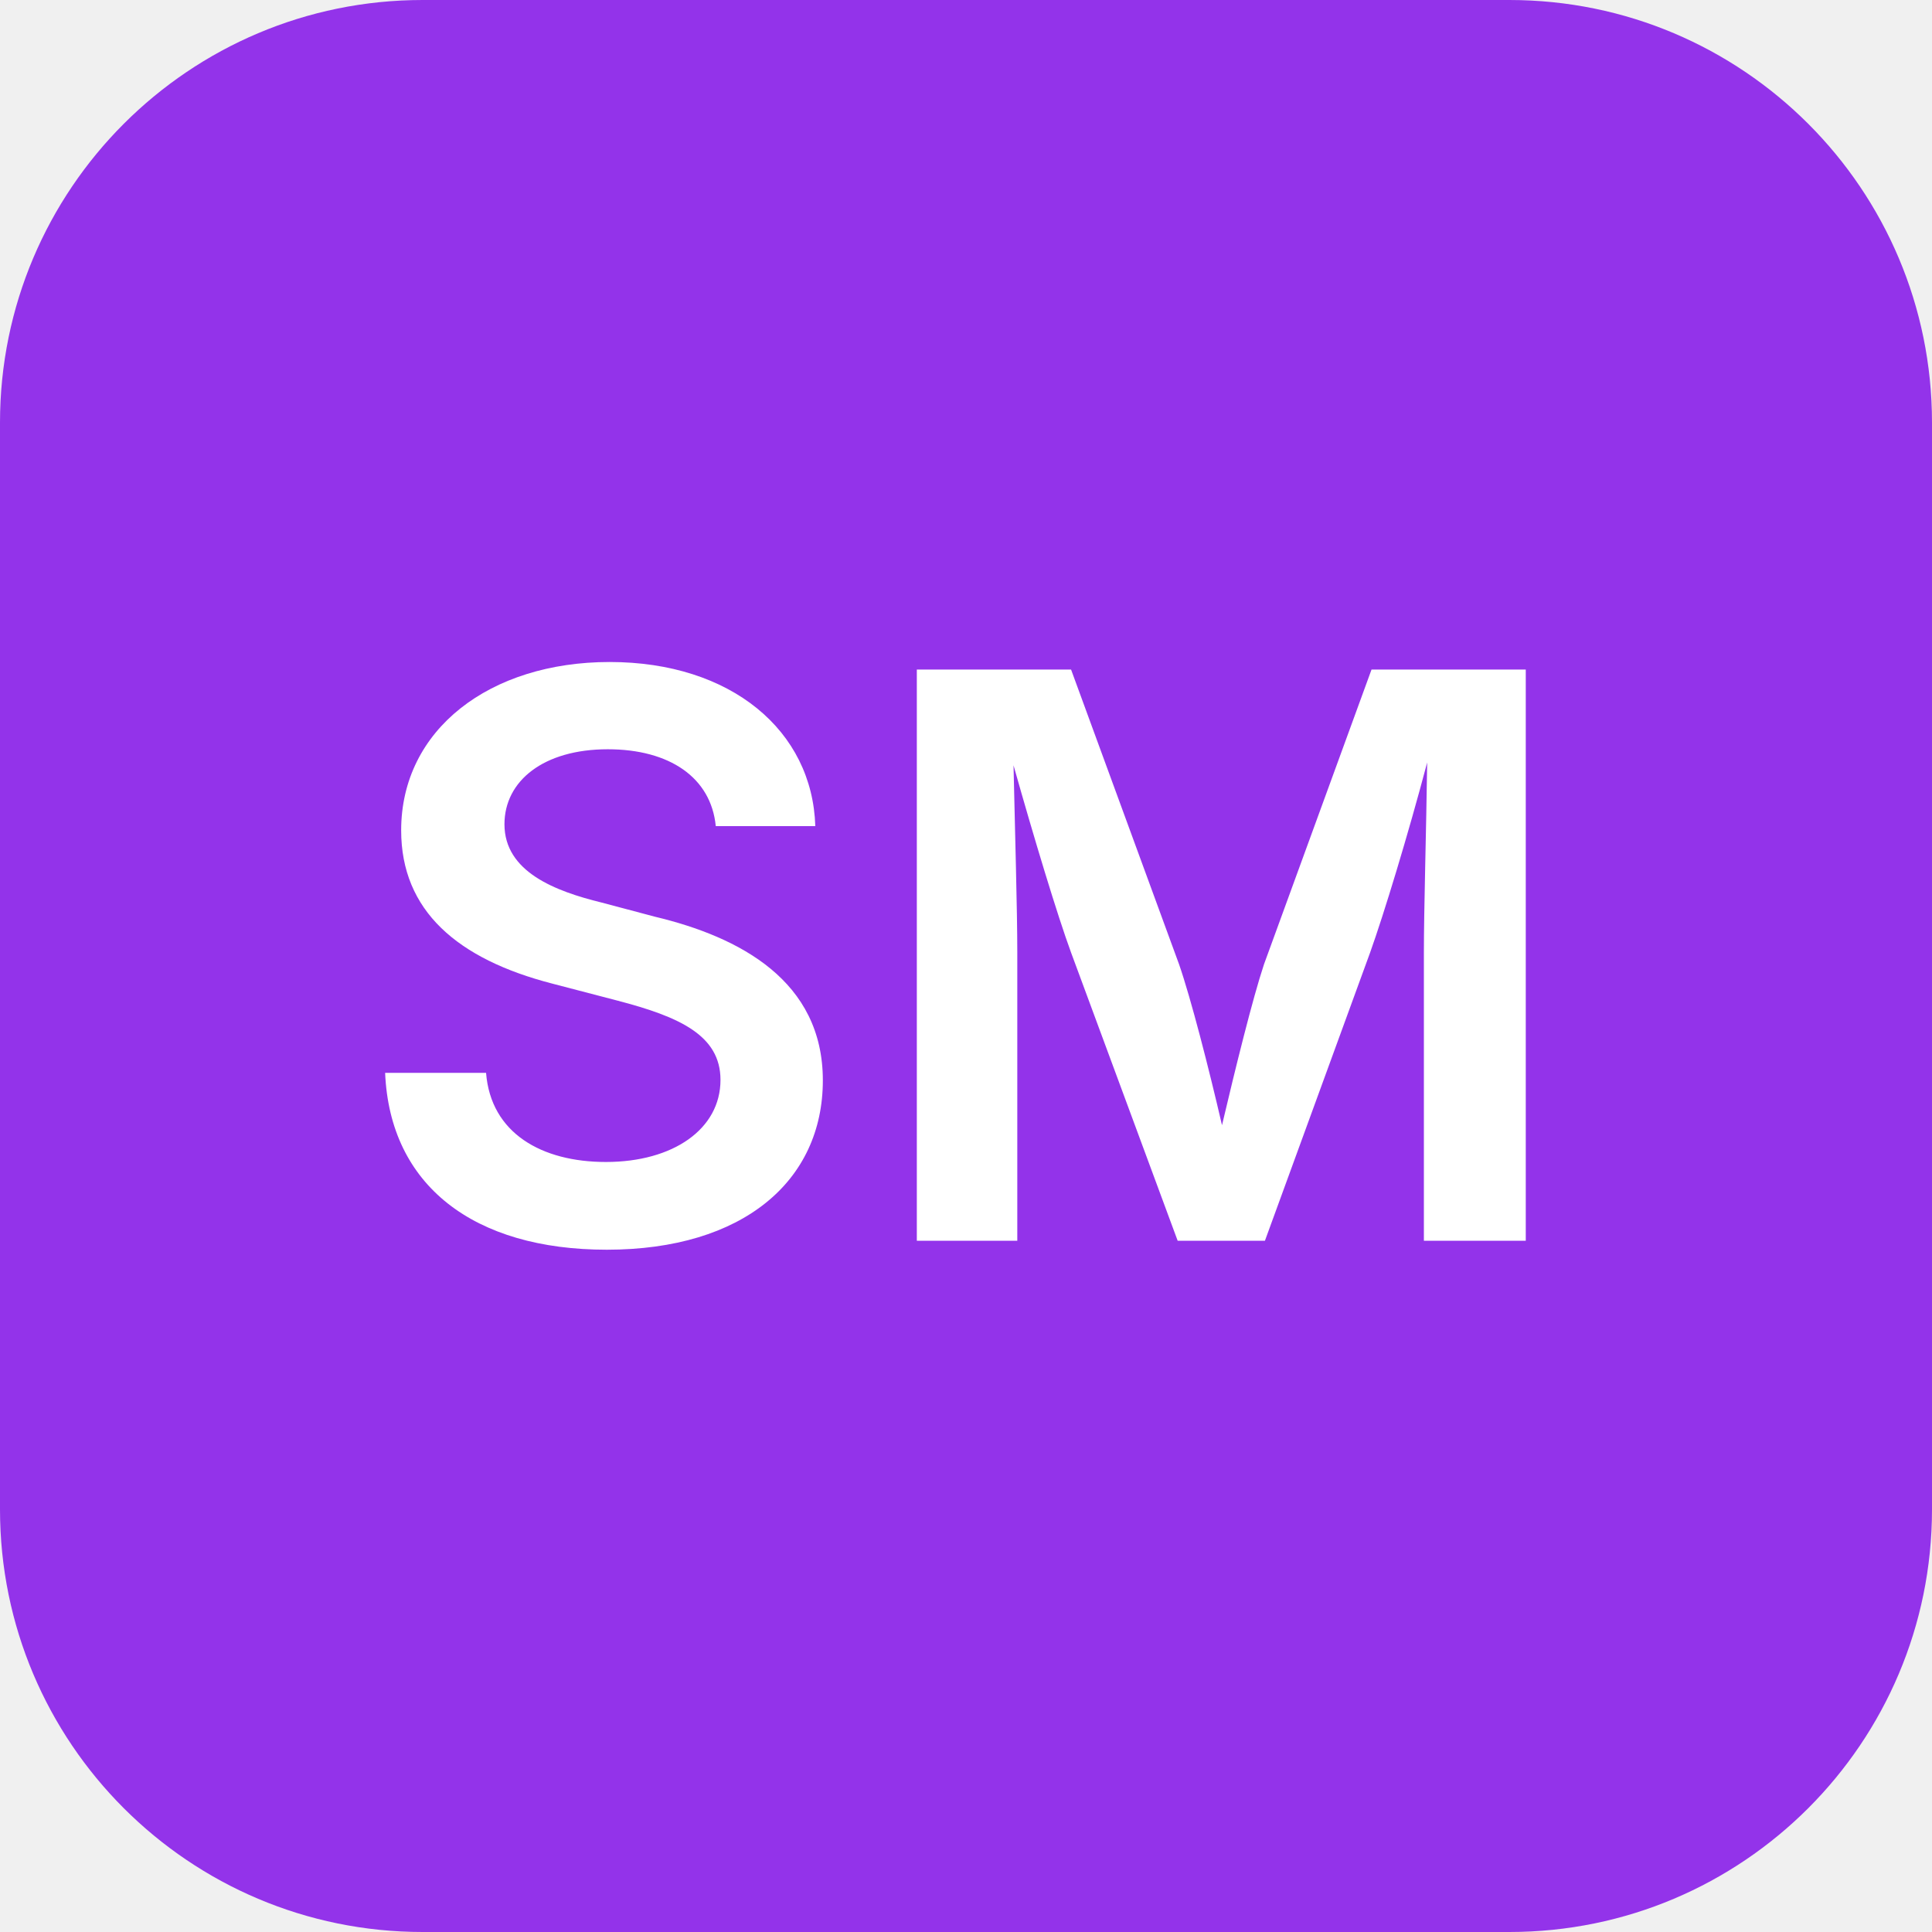
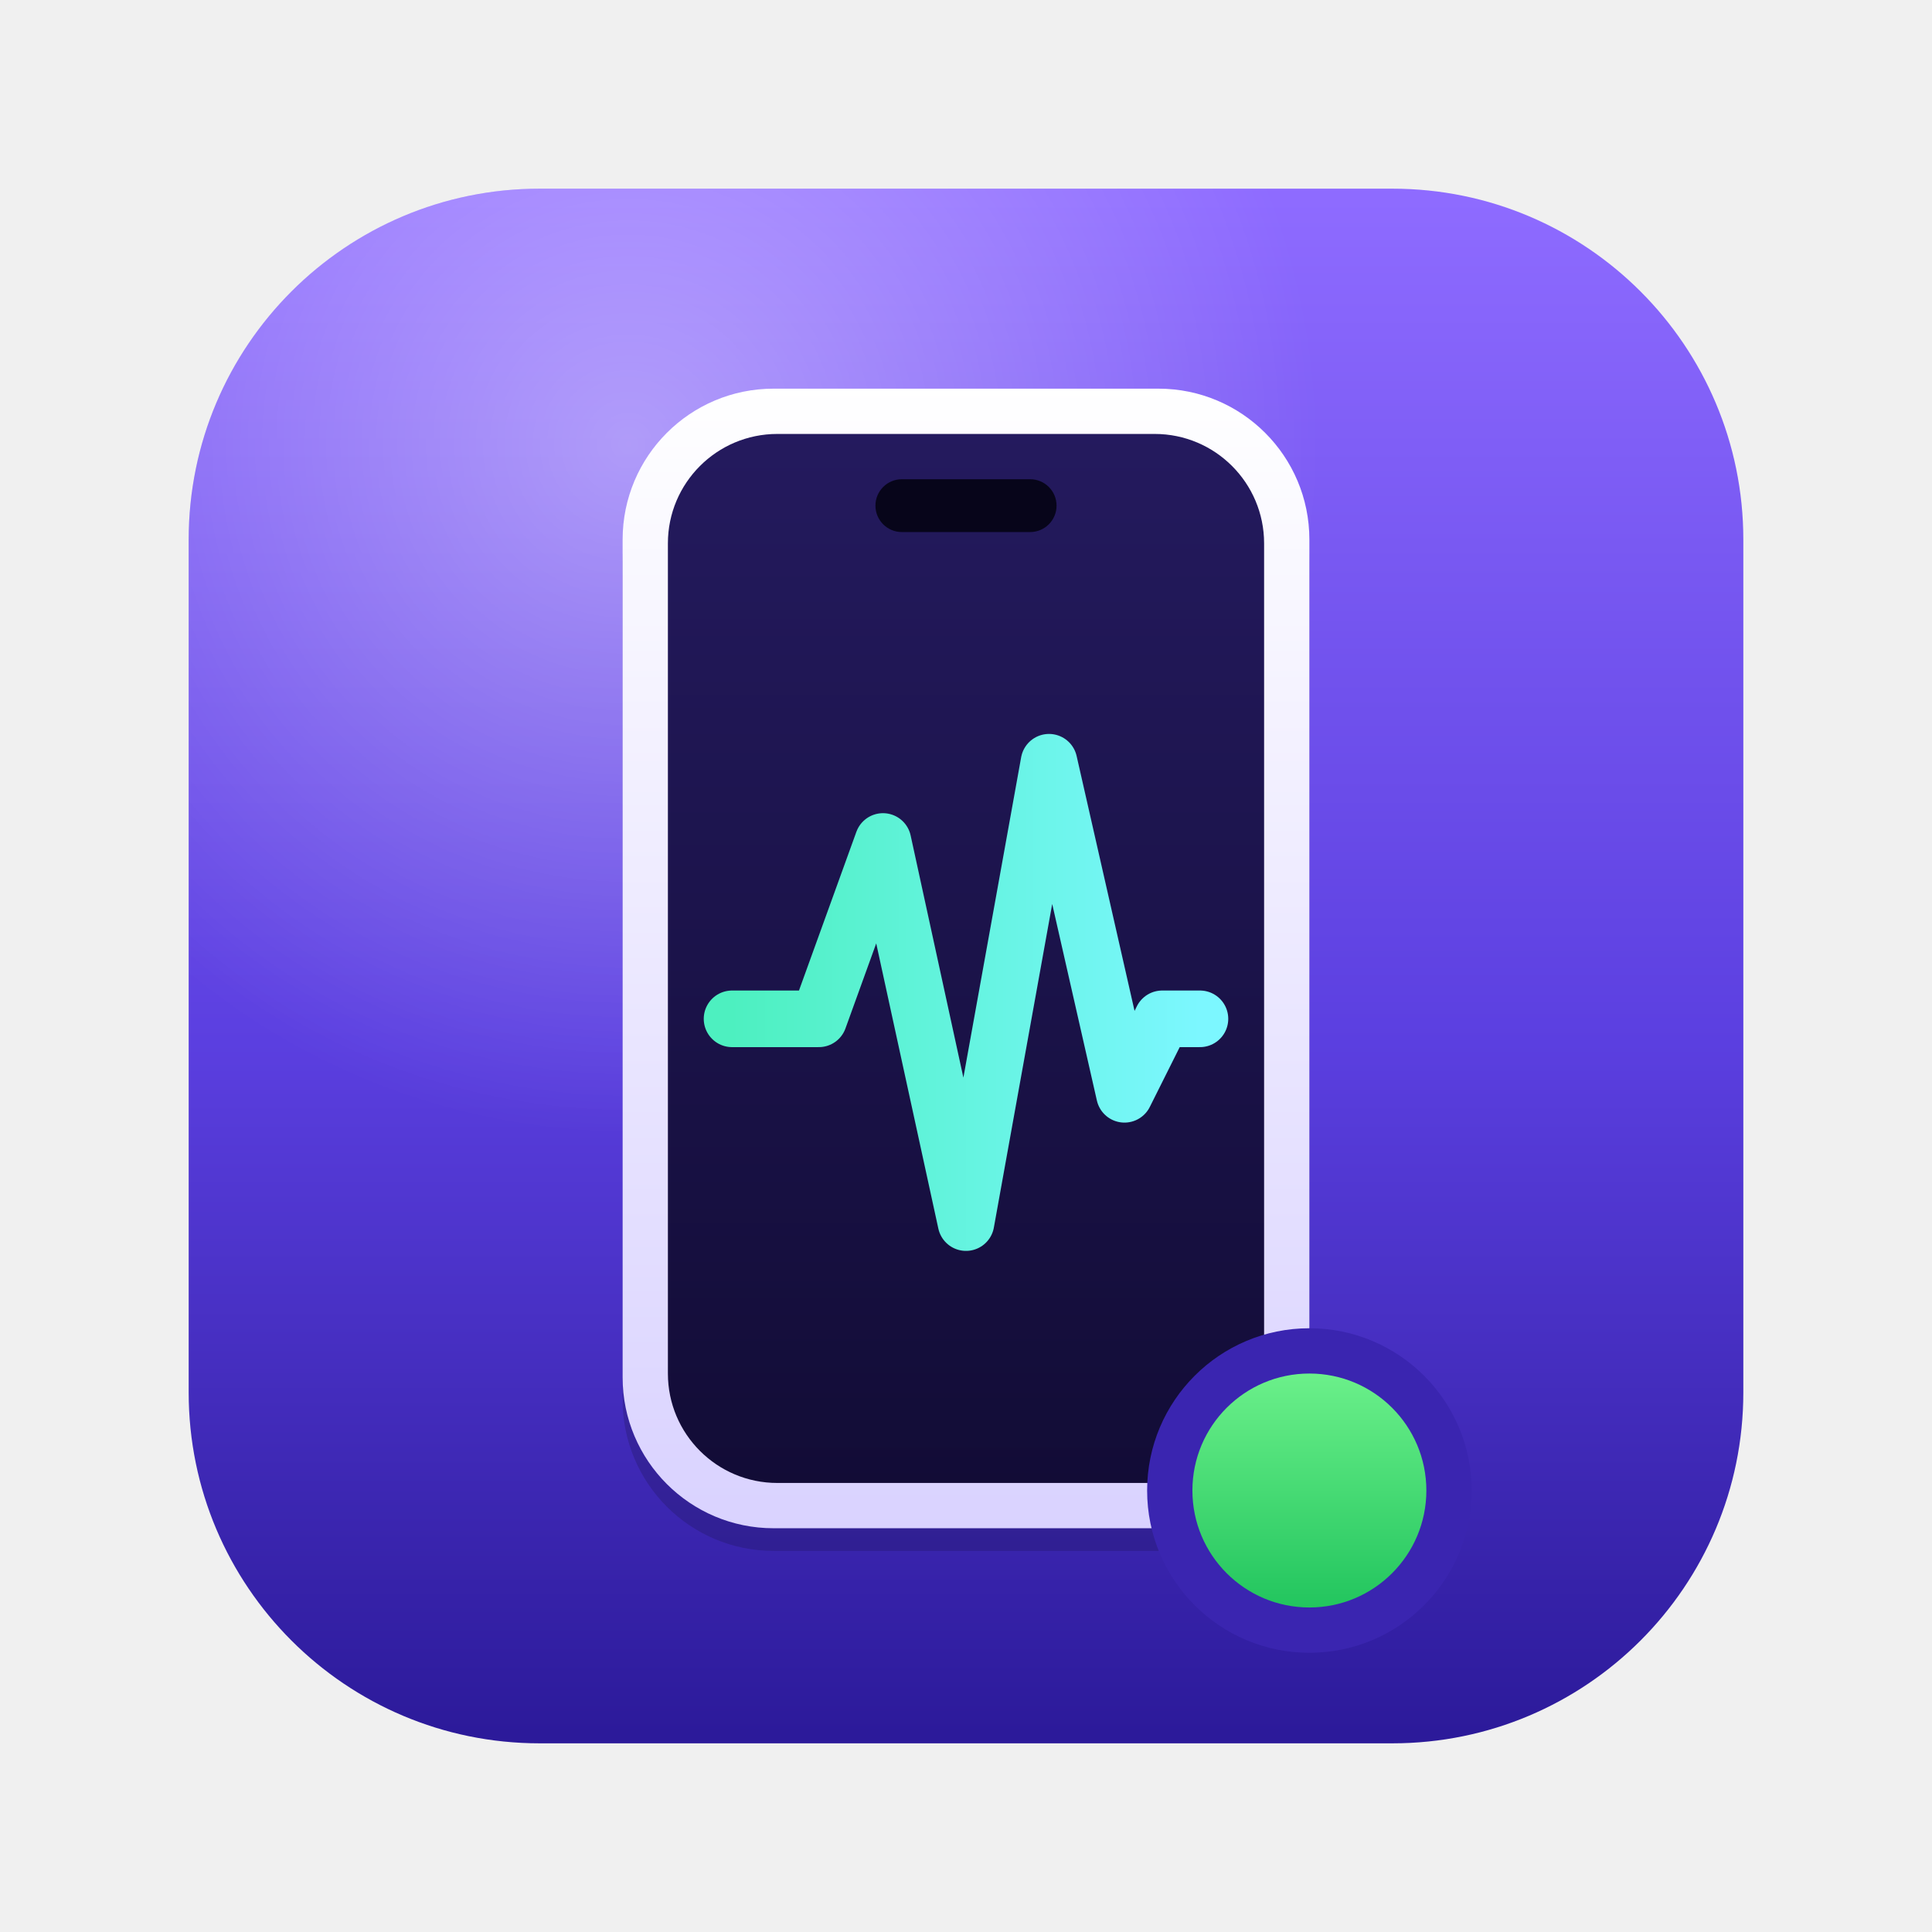
- <svg xmlns="http://www.w3.org/2000/svg" viewBox="0 0 64 64">
-   <rect width="64" height="64" rx="14" fill="#9333ea" />
-   <text x="32" y="32" dy="0.35em" text-anchor="middle" font-family="ui-sans-serif, system-ui, -apple-system, sans-serif" font-size="26" font-weight="600" fill="#ffffff">SM</text>
+ <svg xmlns="http://www.w3.org/2000/svg" viewBox="0 0 1024 1024">
+   <defs>
+     <linearGradient id="bg" x1="0" y1="0" x2="0" y2="1">
+       <stop offset="0" stop-color="#8E6BFF" />
+       <stop offset="0.55" stop-color="#5B3FE0" />
+       <stop offset="1" stop-color="#2C1A9A" />
+     </linearGradient>
+     <radialGradient id="glow" cx="0.28" cy="0.16" r="0.75">
+       <stop offset="0" stop-color="#FFFFFF" stop-opacity="0.38" />
+       <stop offset="0.6" stop-color="#FFFFFF" stop-opacity="0" />
+     </radialGradient>
+     <linearGradient id="body" x1="0" y1="0" x2="0" y2="1">
+       <stop offset="0" stop-color="#FFFFFF" />
+       <stop offset="1" stop-color="#D9D2FF" />
+     </linearGradient>
+     <linearGradient id="screen" x1="0" y1="0" x2="0" y2="1">
+       <stop offset="0" stop-color="#241A5E" />
+       <stop offset="1" stop-color="#120C36" />
+     </linearGradient>
+     <linearGradient id="pulse" x1="0" y1="0" x2="1" y2="0">
+       <stop offset="0" stop-color="#4DF0C0" />
+       <stop offset="1" stop-color="#7CF7FF" />
+     </linearGradient>
+     <linearGradient id="dot" x1="0" y1="0" x2="0" y2="1">
+       <stop offset="0" stop-color="#6BF08A" />
+       <stop offset="1" stop-color="#22C55E" />
+     </linearGradient>
+   </defs>
+   <rect x="100" y="100" width="824" height="824" rx="186" fill="url(#bg)" />
+   <rect x="100" y="100" width="824" height="824" rx="186" fill="url(#glow)" />
+   <rect x="330" y="218" width="364" height="604" rx="80" fill="#120C36" opacity="0.22" />
+   <rect x="330" y="206" width="364" height="604" rx="80" fill="url(#body)" />
+   <rect x="354" y="230" width="316" height="556" rx="58" fill="url(#screen)" />
+   <rect x="464" y="254" width="96" height="28" rx="14" fill="#07051A" />
+   <path d="M388 540 H434 L468 446 L512 648 L556 404 L596 580 L616 540 H636" fill="none" stroke="url(#pulse)" stroke-width="30" stroke-linecap="round" stroke-linejoin="round" />
+   <circle cx="694" cy="790" r="86" fill="#3A25B0" />
+   <circle cx="694" cy="790" r="62" fill="url(#dot)" />
</svg>
